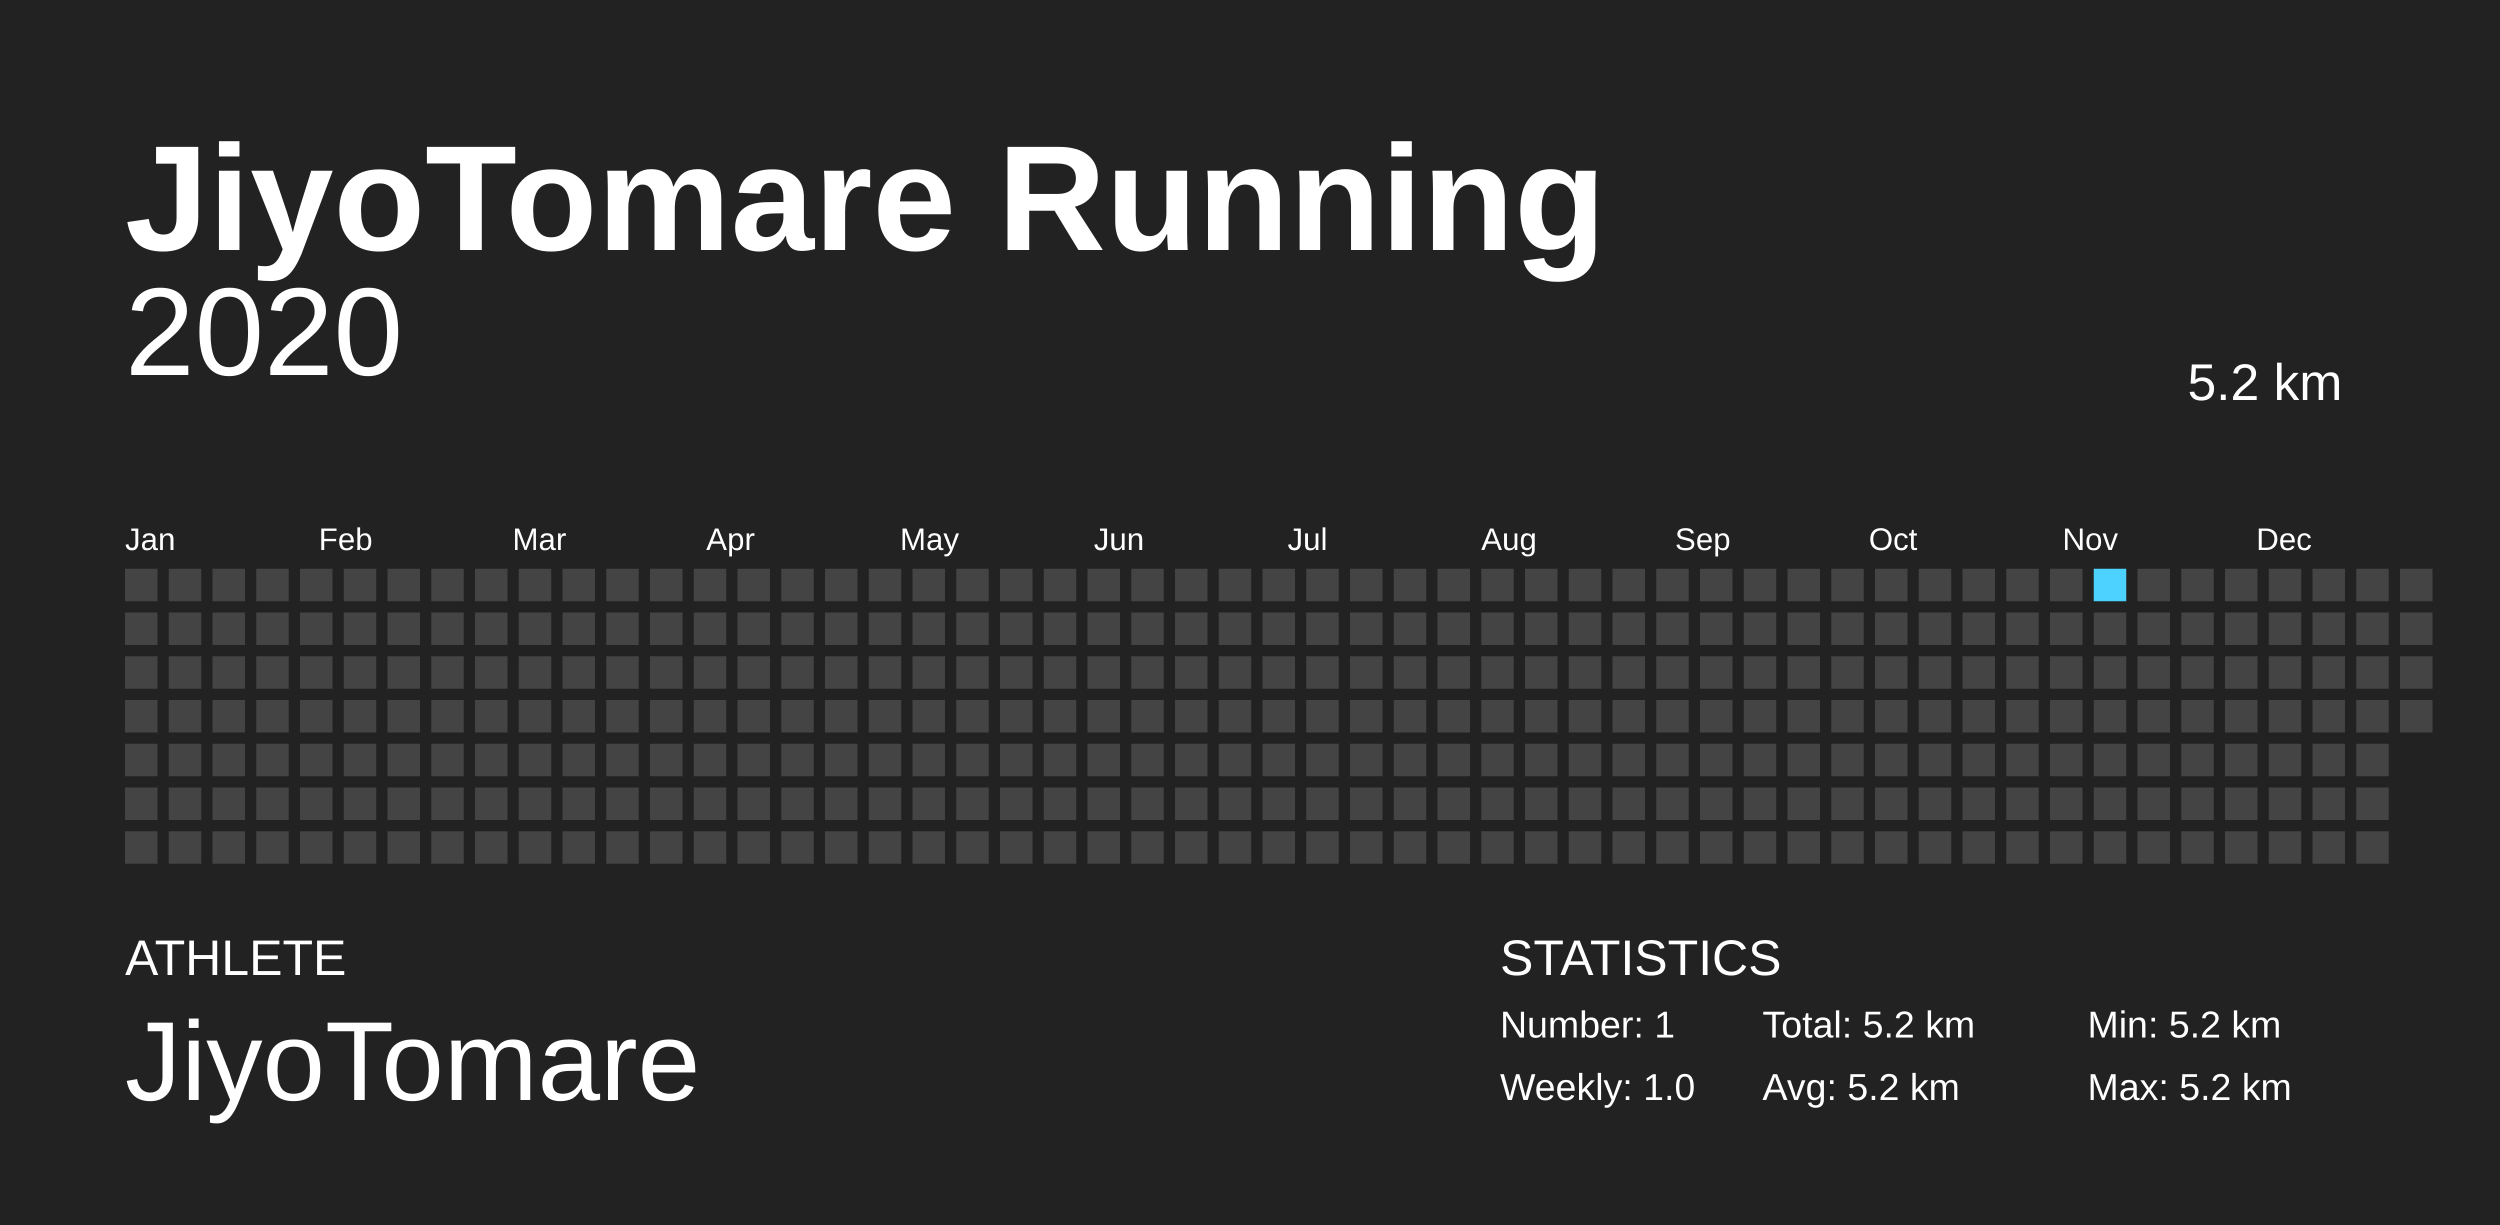
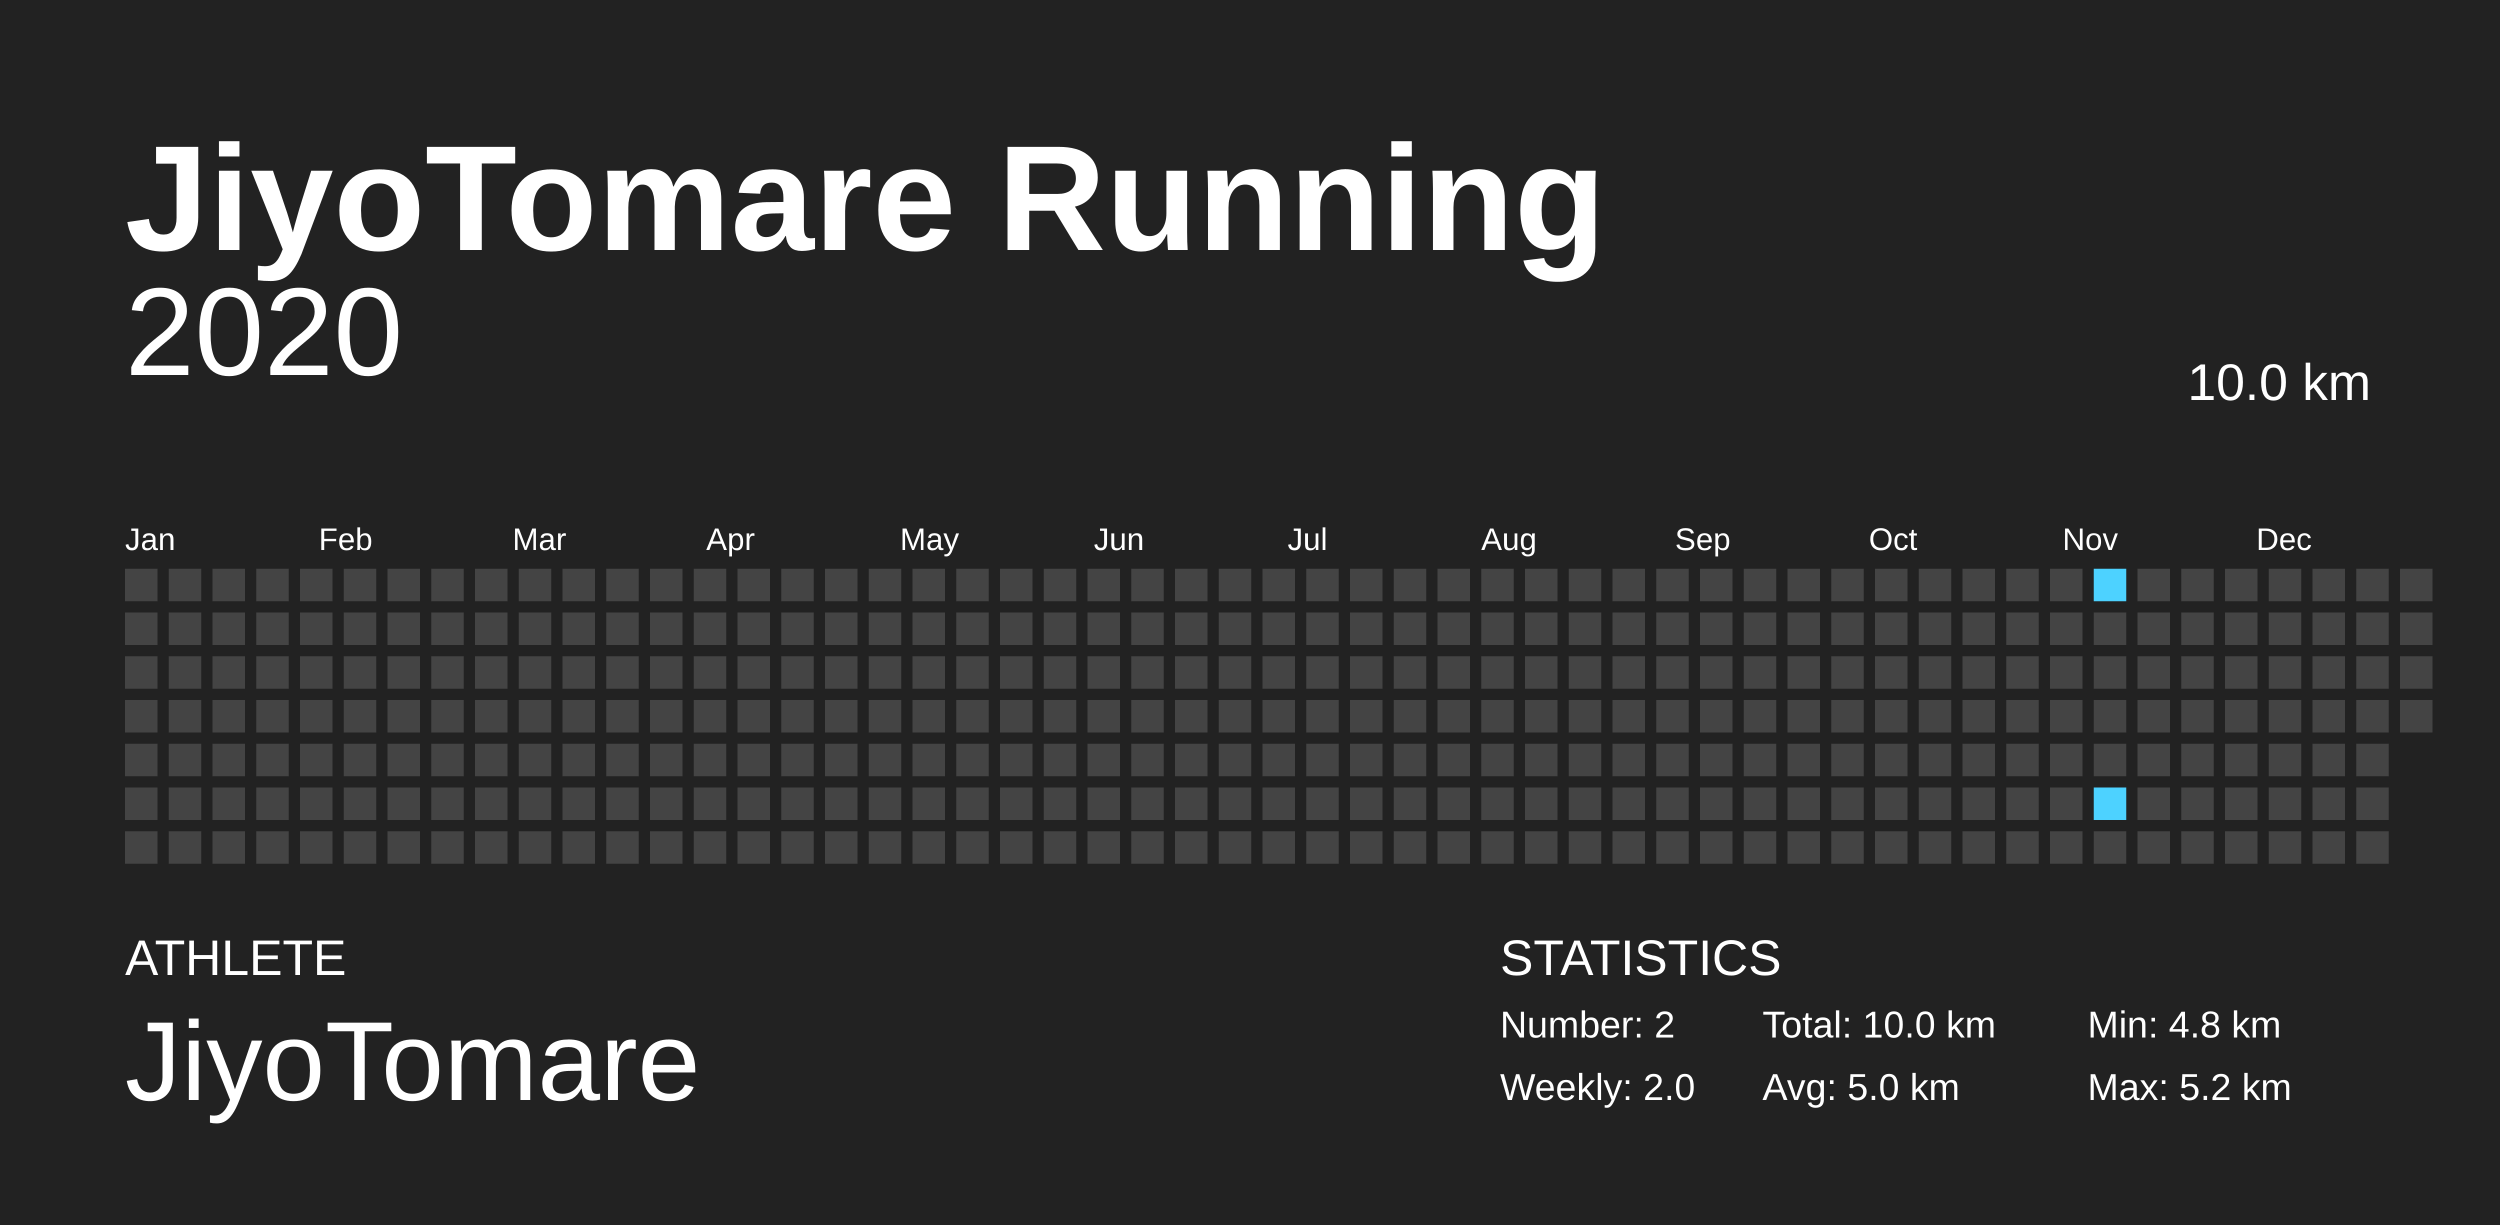
<svg xmlns="http://www.w3.org/2000/svg" baseProfile="full" height="98mm" version="1.1" viewBox="0,0,200,98" width="200mm">
  <defs />
  <rect fill="#222222" height="98" width="200" x="0" y="0" />
  <text fill="#FFFFFF" style="font-size:12px; font-family:Arial; font-weight:bold;" x="10" y="20">JiyoTomare Running</text>
  <text fill="#FFFFFF" style="font-size:4px; font-family:Arial" x="10" y="78">ATHLETE</text>
  <text fill="#FFFFFF" style="font-size:9px; font-family:Arial" x="10" y="88">JiyoTomare</text>
  <text fill="#FFFFFF" style="font-size:4px; font-family:Arial" x="120" y="78">STATISTICS</text>
-   <text fill="#FFFFFF" style="font-size:3px; font-family:Arial" x="120" y="83">Number: 1</text>
-   <text fill="#FFFFFF" style="font-size:3px; font-family:Arial" x="120" y="88">Weekly: 1.0</text>
-   <text fill="#FFFFFF" style="font-size:3px; font-family:Arial" x="141" y="83">Total: 5.2 km</text>
-   <text fill="#FFFFFF" style="font-size:3px; font-family:Arial" x="141" y="88">Avg: 5.2 km</text>
-   <text fill="#FFFFFF" style="font-size:3px; font-family:Arial" x="167" y="83">Min: 5.2 km</text>
+   <text fill="#FFFFFF" style="font-size:3px; font-family:Arial" x="120" y="83">Number: 2</text>
+   <text fill="#FFFFFF" style="font-size:3px; font-family:Arial" x="120" y="88">Weekly: 2.0</text>
+   <text fill="#FFFFFF" style="font-size:3px; font-family:Arial" x="141" y="83">Total: 10.0 km</text>
+   <text fill="#FFFFFF" style="font-size:3px; font-family:Arial" x="141" y="88">Avg: 5.0 km</text>
+   <text fill="#FFFFFF" style="font-size:3px; font-family:Arial" x="167" y="83">Min: 4.8 km</text>
  <text fill="#FFFFFF" style="font-size:3px; font-family:Arial" x="167" y="88">Max: 5.2 km</text>
  <text alignment-baseline="hanging" fill="#FFFFFF" style="font-size:10.0px; font-family:Arial;" x="10" y="30">2020</text>
-   <text alignment-baseline="hanging" fill="#FFFFFF" style="font-size:4.125px; font-family:Arial;" x="175" y="32">5.2 km</text>
+   <text alignment-baseline="hanging" fill="#FFFFFF" style="font-size:4.125px; font-family:Arial;" x="175" y="32">10.0 km</text>
  <text fill="#FFFFFF" style="font-size:2.5px; font-family:Arial" x="10.0" y="44">Jan</text>
  <text fill="#FFFFFF" style="font-size:2.5px; font-family:Arial" x="25.5" y="44">Feb</text>
  <text fill="#FFFFFF" style="font-size:2.5px; font-family:Arial" x="41.0" y="44">Mar</text>
  <text fill="#FFFFFF" style="font-size:2.5px; font-family:Arial" x="56.5" y="44">Apr</text>
  <text fill="#FFFFFF" style="font-size:2.5px; font-family:Arial" x="72.0" y="44">May</text>
  <text fill="#FFFFFF" style="font-size:2.5px; font-family:Arial" x="87.5" y="44">Jun</text>
  <text fill="#FFFFFF" style="font-size:2.5px; font-family:Arial" x="103.0" y="44">Jul</text>
  <text fill="#FFFFFF" style="font-size:2.5px; font-family:Arial" x="118.5" y="44">Aug</text>
  <text fill="#FFFFFF" style="font-size:2.5px; font-family:Arial" x="134.0" y="44">Sep</text>
  <text fill="#FFFFFF" style="font-size:2.5px; font-family:Arial" x="149.5" y="44">Oct</text>
  <text fill="#FFFFFF" style="font-size:2.5px; font-family:Arial" x="165.0" y="44">Nov</text>
  <text fill="#FFFFFF" style="font-size:2.5px; font-family:Arial" x="180.5" y="44">Dec</text>
  <rect fill="#444444" height="2.6" width="2.6" x="10.0" y="45.5" />
  <rect fill="#444444" height="2.6" width="2.6" x="10.0" y="49.0" />
  <rect fill="#444444" height="2.6" width="2.6" x="10.0" y="52.5" />
  <rect fill="#444444" height="2.6" width="2.6" x="10.0" y="56.0" />
  <rect fill="#444444" height="2.6" width="2.6" x="10.0" y="59.5" />
  <rect fill="#444444" height="2.6" width="2.6" x="10.0" y="63.0" />
  <rect fill="#444444" height="2.6" width="2.6" x="10.0" y="66.5" />
  <rect fill="#444444" height="2.6" width="2.6" x="13.5" y="45.5" />
  <rect fill="#444444" height="2.6" width="2.6" x="13.5" y="49.0" />
  <rect fill="#444444" height="2.6" width="2.6" x="13.5" y="52.5" />
  <rect fill="#444444" height="2.6" width="2.6" x="13.5" y="56.0" />
  <rect fill="#444444" height="2.6" width="2.6" x="13.5" y="59.5" />
  <rect fill="#444444" height="2.6" width="2.6" x="13.5" y="63.0" />
  <rect fill="#444444" height="2.6" width="2.6" x="13.5" y="66.5" />
  <rect fill="#444444" height="2.6" width="2.6" x="17.0" y="45.5" />
  <rect fill="#444444" height="2.6" width="2.6" x="17.0" y="49.0" />
  <rect fill="#444444" height="2.6" width="2.6" x="17.0" y="52.5" />
  <rect fill="#444444" height="2.6" width="2.6" x="17.0" y="56.0" />
  <rect fill="#444444" height="2.6" width="2.6" x="17.0" y="59.5" />
  <rect fill="#444444" height="2.6" width="2.6" x="17.0" y="63.0" />
  <rect fill="#444444" height="2.6" width="2.6" x="17.0" y="66.5" />
  <rect fill="#444444" height="2.6" width="2.6" x="20.5" y="45.5" />
  <rect fill="#444444" height="2.6" width="2.6" x="20.5" y="49.0" />
  <rect fill="#444444" height="2.6" width="2.6" x="20.5" y="52.5" />
  <rect fill="#444444" height="2.6" width="2.6" x="20.5" y="56.0" />
  <rect fill="#444444" height="2.6" width="2.6" x="20.5" y="59.5" />
  <rect fill="#444444" height="2.6" width="2.6" x="20.5" y="63.0" />
  <rect fill="#444444" height="2.6" width="2.6" x="20.5" y="66.5" />
  <rect fill="#444444" height="2.6" width="2.6" x="24.0" y="45.5" />
  <rect fill="#444444" height="2.6" width="2.6" x="24.0" y="49.0" />
  <rect fill="#444444" height="2.6" width="2.6" x="24.0" y="52.5" />
  <rect fill="#444444" height="2.6" width="2.6" x="24.0" y="56.0" />
  <rect fill="#444444" height="2.6" width="2.6" x="24.0" y="59.5" />
  <rect fill="#444444" height="2.6" width="2.6" x="24.0" y="63.0" />
  <rect fill="#444444" height="2.6" width="2.6" x="24.0" y="66.5" />
  <rect fill="#444444" height="2.6" width="2.6" x="27.5" y="45.5" />
  <rect fill="#444444" height="2.6" width="2.6" x="27.5" y="49.0" />
  <rect fill="#444444" height="2.6" width="2.6" x="27.5" y="52.5" />
  <rect fill="#444444" height="2.6" width="2.6" x="27.5" y="56.0" />
  <rect fill="#444444" height="2.6" width="2.6" x="27.5" y="59.5" />
  <rect fill="#444444" height="2.6" width="2.6" x="27.5" y="63.0" />
  <rect fill="#444444" height="2.6" width="2.6" x="27.5" y="66.5" />
  <rect fill="#444444" height="2.6" width="2.6" x="31.0" y="45.5" />
  <rect fill="#444444" height="2.6" width="2.6" x="31.0" y="49.0" />
  <rect fill="#444444" height="2.6" width="2.6" x="31.0" y="52.5" />
  <rect fill="#444444" height="2.6" width="2.6" x="31.0" y="56.0" />
  <rect fill="#444444" height="2.6" width="2.6" x="31.0" y="59.5" />
  <rect fill="#444444" height="2.6" width="2.6" x="31.0" y="63.0" />
  <rect fill="#444444" height="2.6" width="2.6" x="31.0" y="66.5" />
  <rect fill="#444444" height="2.6" width="2.6" x="34.5" y="45.5" />
  <rect fill="#444444" height="2.6" width="2.6" x="34.5" y="49.0" />
  <rect fill="#444444" height="2.6" width="2.6" x="34.5" y="52.5" />
  <rect fill="#444444" height="2.6" width="2.6" x="34.5" y="56.0" />
  <rect fill="#444444" height="2.6" width="2.6" x="34.5" y="59.5" />
  <rect fill="#444444" height="2.6" width="2.6" x="34.5" y="63.0" />
  <rect fill="#444444" height="2.6" width="2.6" x="34.5" y="66.5" />
  <rect fill="#444444" height="2.6" width="2.6" x="38.0" y="45.5" />
  <rect fill="#444444" height="2.6" width="2.6" x="38.0" y="49.0" />
  <rect fill="#444444" height="2.6" width="2.6" x="38.0" y="52.5" />
  <rect fill="#444444" height="2.6" width="2.6" x="38.0" y="56.0" />
  <rect fill="#444444" height="2.6" width="2.6" x="38.0" y="59.5" />
  <rect fill="#444444" height="2.6" width="2.6" x="38.0" y="63.0" />
  <rect fill="#444444" height="2.6" width="2.6" x="38.0" y="66.5" />
  <rect fill="#444444" height="2.6" width="2.6" x="41.5" y="45.5" />
  <rect fill="#444444" height="2.6" width="2.6" x="41.5" y="49.0" />
  <rect fill="#444444" height="2.6" width="2.6" x="41.5" y="52.5" />
  <rect fill="#444444" height="2.6" width="2.6" x="41.5" y="56.0" />
  <rect fill="#444444" height="2.6" width="2.6" x="41.5" y="59.5" />
  <rect fill="#444444" height="2.6" width="2.6" x="41.5" y="63.0" />
  <rect fill="#444444" height="2.6" width="2.6" x="41.5" y="66.5" />
  <rect fill="#444444" height="2.6" width="2.6" x="45.0" y="45.5" />
  <rect fill="#444444" height="2.6" width="2.6" x="45.0" y="49.0" />
  <rect fill="#444444" height="2.6" width="2.6" x="45.0" y="52.5" />
  <rect fill="#444444" height="2.6" width="2.6" x="45.0" y="56.0" />
  <rect fill="#444444" height="2.6" width="2.6" x="45.0" y="59.5" />
  <rect fill="#444444" height="2.6" width="2.6" x="45.0" y="63.0" />
  <rect fill="#444444" height="2.6" width="2.6" x="45.0" y="66.5" />
  <rect fill="#444444" height="2.6" width="2.6" x="48.5" y="45.5" />
  <rect fill="#444444" height="2.6" width="2.6" x="48.5" y="49.0" />
  <rect fill="#444444" height="2.6" width="2.6" x="48.5" y="52.5" />
  <rect fill="#444444" height="2.6" width="2.6" x="48.5" y="56.0" />
  <rect fill="#444444" height="2.6" width="2.6" x="48.5" y="59.5" />
  <rect fill="#444444" height="2.6" width="2.6" x="48.5" y="63.0" />
  <rect fill="#444444" height="2.6" width="2.6" x="48.5" y="66.5" />
  <rect fill="#444444" height="2.6" width="2.6" x="52.0" y="45.5" />
  <rect fill="#444444" height="2.6" width="2.6" x="52.0" y="49.0" />
  <rect fill="#444444" height="2.6" width="2.6" x="52.0" y="52.5" />
  <rect fill="#444444" height="2.6" width="2.6" x="52.0" y="56.0" />
  <rect fill="#444444" height="2.6" width="2.6" x="52.0" y="59.5" />
  <rect fill="#444444" height="2.6" width="2.6" x="52.0" y="63.0" />
  <rect fill="#444444" height="2.6" width="2.6" x="52.0" y="66.5" />
  <rect fill="#444444" height="2.6" width="2.6" x="55.5" y="45.5" />
  <rect fill="#444444" height="2.6" width="2.6" x="55.5" y="49.0" />
  <rect fill="#444444" height="2.6" width="2.6" x="55.5" y="52.5" />
  <rect fill="#444444" height="2.6" width="2.6" x="55.5" y="56.0" />
  <rect fill="#444444" height="2.6" width="2.6" x="55.5" y="59.5" />
  <rect fill="#444444" height="2.6" width="2.6" x="55.5" y="63.0" />
  <rect fill="#444444" height="2.6" width="2.6" x="55.5" y="66.5" />
  <rect fill="#444444" height="2.6" width="2.6" x="59.0" y="45.5" />
  <rect fill="#444444" height="2.6" width="2.6" x="59.0" y="49.0" />
  <rect fill="#444444" height="2.6" width="2.6" x="59.0" y="52.5" />
  <rect fill="#444444" height="2.6" width="2.6" x="59.0" y="56.0" />
  <rect fill="#444444" height="2.6" width="2.6" x="59.0" y="59.5" />
  <rect fill="#444444" height="2.6" width="2.6" x="59.0" y="63.0" />
  <rect fill="#444444" height="2.6" width="2.6" x="59.0" y="66.5" />
  <rect fill="#444444" height="2.6" width="2.6" x="62.5" y="45.5" />
  <rect fill="#444444" height="2.6" width="2.6" x="62.5" y="49.0" />
  <rect fill="#444444" height="2.6" width="2.6" x="62.5" y="52.5" />
  <rect fill="#444444" height="2.6" width="2.6" x="62.5" y="56.0" />
  <rect fill="#444444" height="2.6" width="2.6" x="62.5" y="59.5" />
  <rect fill="#444444" height="2.6" width="2.6" x="62.5" y="63.0" />
  <rect fill="#444444" height="2.6" width="2.6" x="62.5" y="66.5" />
  <rect fill="#444444" height="2.6" width="2.6" x="66.0" y="45.5" />
  <rect fill="#444444" height="2.6" width="2.6" x="66.0" y="49.0" />
  <rect fill="#444444" height="2.6" width="2.6" x="66.0" y="52.5" />
  <rect fill="#444444" height="2.6" width="2.6" x="66.0" y="56.0" />
  <rect fill="#444444" height="2.6" width="2.6" x="66.0" y="59.5" />
  <rect fill="#444444" height="2.6" width="2.6" x="66.0" y="63.0" />
  <rect fill="#444444" height="2.6" width="2.6" x="66.0" y="66.5" />
  <rect fill="#444444" height="2.6" width="2.6" x="69.5" y="45.5" />
  <rect fill="#444444" height="2.6" width="2.6" x="69.5" y="49.0" />
  <rect fill="#444444" height="2.6" width="2.6" x="69.5" y="52.5" />
  <rect fill="#444444" height="2.6" width="2.6" x="69.5" y="56.0" />
  <rect fill="#444444" height="2.6" width="2.6" x="69.5" y="59.5" />
  <rect fill="#444444" height="2.6" width="2.6" x="69.5" y="63.0" />
  <rect fill="#444444" height="2.6" width="2.6" x="69.5" y="66.5" />
  <rect fill="#444444" height="2.6" width="2.6" x="73.0" y="45.5" />
  <rect fill="#444444" height="2.6" width="2.6" x="73.0" y="49.0" />
  <rect fill="#444444" height="2.6" width="2.6" x="73.0" y="52.5" />
  <rect fill="#444444" height="2.6" width="2.6" x="73.0" y="56.0" />
  <rect fill="#444444" height="2.6" width="2.6" x="73.0" y="59.5" />
  <rect fill="#444444" height="2.6" width="2.6" x="73.0" y="63.0" />
  <rect fill="#444444" height="2.6" width="2.6" x="73.0" y="66.5" />
  <rect fill="#444444" height="2.6" width="2.6" x="76.5" y="45.5" />
  <rect fill="#444444" height="2.6" width="2.6" x="76.5" y="49.0" />
  <rect fill="#444444" height="2.6" width="2.6" x="76.5" y="52.5" />
  <rect fill="#444444" height="2.6" width="2.6" x="76.5" y="56.0" />
  <rect fill="#444444" height="2.6" width="2.6" x="76.5" y="59.5" />
  <rect fill="#444444" height="2.6" width="2.6" x="76.5" y="63.0" />
  <rect fill="#444444" height="2.6" width="2.6" x="76.5" y="66.5" />
  <rect fill="#444444" height="2.6" width="2.6" x="80.0" y="45.5" />
  <rect fill="#444444" height="2.6" width="2.6" x="80.0" y="49.0" />
  <rect fill="#444444" height="2.6" width="2.6" x="80.0" y="52.5" />
  <rect fill="#444444" height="2.6" width="2.6" x="80.0" y="56.0" />
  <rect fill="#444444" height="2.6" width="2.6" x="80.0" y="59.5" />
  <rect fill="#444444" height="2.6" width="2.6" x="80.0" y="63.0" />
  <rect fill="#444444" height="2.6" width="2.6" x="80.0" y="66.5" />
  <rect fill="#444444" height="2.6" width="2.6" x="83.5" y="45.5" />
  <rect fill="#444444" height="2.6" width="2.6" x="83.5" y="49.0" />
  <rect fill="#444444" height="2.6" width="2.6" x="83.5" y="52.5" />
  <rect fill="#444444" height="2.6" width="2.6" x="83.5" y="56.0" />
  <rect fill="#444444" height="2.6" width="2.6" x="83.5" y="59.5" />
  <rect fill="#444444" height="2.6" width="2.6" x="83.5" y="63.0" />
  <rect fill="#444444" height="2.6" width="2.6" x="83.5" y="66.5" />
  <rect fill="#444444" height="2.6" width="2.6" x="87.0" y="45.5" />
  <rect fill="#444444" height="2.6" width="2.6" x="87.0" y="49.0" />
  <rect fill="#444444" height="2.6" width="2.6" x="87.0" y="52.5" />
  <rect fill="#444444" height="2.6" width="2.6" x="87.0" y="56.0" />
  <rect fill="#444444" height="2.6" width="2.6" x="87.0" y="59.5" />
  <rect fill="#444444" height="2.6" width="2.6" x="87.0" y="63.0" />
  <rect fill="#444444" height="2.6" width="2.6" x="87.0" y="66.5" />
  <rect fill="#444444" height="2.6" width="2.6" x="90.5" y="45.5" />
  <rect fill="#444444" height="2.6" width="2.6" x="90.5" y="49.0" />
  <rect fill="#444444" height="2.6" width="2.6" x="90.5" y="52.5" />
  <rect fill="#444444" height="2.6" width="2.6" x="90.5" y="56.0" />
  <rect fill="#444444" height="2.6" width="2.6" x="90.5" y="59.5" />
  <rect fill="#444444" height="2.6" width="2.6" x="90.5" y="63.0" />
  <rect fill="#444444" height="2.6" width="2.6" x="90.5" y="66.5" />
  <rect fill="#444444" height="2.6" width="2.6" x="94.0" y="45.5" />
  <rect fill="#444444" height="2.6" width="2.6" x="94.0" y="49.0" />
  <rect fill="#444444" height="2.6" width="2.6" x="94.0" y="52.5" />
  <rect fill="#444444" height="2.6" width="2.6" x="94.0" y="56.0" />
  <rect fill="#444444" height="2.6" width="2.6" x="94.0" y="59.5" />
  <rect fill="#444444" height="2.6" width="2.6" x="94.0" y="63.0" />
  <rect fill="#444444" height="2.6" width="2.6" x="94.0" y="66.5" />
  <rect fill="#444444" height="2.6" width="2.6" x="97.5" y="45.5" />
  <rect fill="#444444" height="2.6" width="2.6" x="97.5" y="49.0" />
  <rect fill="#444444" height="2.6" width="2.6" x="97.5" y="52.5" />
  <rect fill="#444444" height="2.6" width="2.6" x="97.5" y="56.0" />
  <rect fill="#444444" height="2.6" width="2.6" x="97.5" y="59.5" />
  <rect fill="#444444" height="2.6" width="2.6" x="97.5" y="63.0" />
  <rect fill="#444444" height="2.6" width="2.6" x="97.5" y="66.5" />
  <rect fill="#444444" height="2.6" width="2.6" x="101.0" y="45.5" />
  <rect fill="#444444" height="2.6" width="2.6" x="101.0" y="49.0" />
  <rect fill="#444444" height="2.6" width="2.6" x="101.0" y="52.5" />
  <rect fill="#444444" height="2.6" width="2.6" x="101.0" y="56.0" />
  <rect fill="#444444" height="2.6" width="2.6" x="101.0" y="59.5" />
  <rect fill="#444444" height="2.6" width="2.6" x="101.0" y="63.0" />
  <rect fill="#444444" height="2.6" width="2.6" x="101.0" y="66.5" />
  <rect fill="#444444" height="2.6" width="2.6" x="104.5" y="45.5" />
  <rect fill="#444444" height="2.6" width="2.6" x="104.5" y="49.0" />
  <rect fill="#444444" height="2.6" width="2.6" x="104.5" y="52.5" />
  <rect fill="#444444" height="2.6" width="2.6" x="104.5" y="56.0" />
  <rect fill="#444444" height="2.6" width="2.6" x="104.5" y="59.5" />
  <rect fill="#444444" height="2.6" width="2.6" x="104.5" y="63.0" />
  <rect fill="#444444" height="2.6" width="2.6" x="104.5" y="66.5" />
  <rect fill="#444444" height="2.6" width="2.6" x="108.0" y="45.5" />
  <rect fill="#444444" height="2.6" width="2.6" x="108.0" y="49.0" />
  <rect fill="#444444" height="2.6" width="2.6" x="108.0" y="52.5" />
  <rect fill="#444444" height="2.6" width="2.6" x="108.0" y="56.0" />
  <rect fill="#444444" height="2.6" width="2.6" x="108.0" y="59.5" />
  <rect fill="#444444" height="2.6" width="2.6" x="108.0" y="63.0" />
  <rect fill="#444444" height="2.6" width="2.6" x="108.0" y="66.5" />
  <rect fill="#444444" height="2.6" width="2.6" x="111.5" y="45.5" />
  <rect fill="#444444" height="2.6" width="2.6" x="111.5" y="49.0" />
  <rect fill="#444444" height="2.6" width="2.6" x="111.5" y="52.5" />
  <rect fill="#444444" height="2.6" width="2.6" x="111.5" y="56.0" />
  <rect fill="#444444" height="2.6" width="2.6" x="111.5" y="59.5" />
  <rect fill="#444444" height="2.6" width="2.6" x="111.5" y="63.0" />
  <rect fill="#444444" height="2.6" width="2.6" x="111.5" y="66.5" />
  <rect fill="#444444" height="2.6" width="2.6" x="115.0" y="45.5" />
  <rect fill="#444444" height="2.6" width="2.6" x="115.0" y="49.0" />
  <rect fill="#444444" height="2.6" width="2.6" x="115.0" y="52.5" />
  <rect fill="#444444" height="2.6" width="2.6" x="115.0" y="56.0" />
  <rect fill="#444444" height="2.6" width="2.6" x="115.0" y="59.5" />
  <rect fill="#444444" height="2.6" width="2.6" x="115.0" y="63.0" />
  <rect fill="#444444" height="2.6" width="2.6" x="115.0" y="66.5" />
  <rect fill="#444444" height="2.6" width="2.6" x="118.5" y="45.5" />
  <rect fill="#444444" height="2.6" width="2.6" x="118.5" y="49.0" />
  <rect fill="#444444" height="2.6" width="2.6" x="118.5" y="52.5" />
  <rect fill="#444444" height="2.6" width="2.6" x="118.5" y="56.0" />
  <rect fill="#444444" height="2.6" width="2.6" x="118.5" y="59.5" />
  <rect fill="#444444" height="2.6" width="2.6" x="118.5" y="63.0" />
  <rect fill="#444444" height="2.6" width="2.6" x="118.5" y="66.5" />
  <rect fill="#444444" height="2.6" width="2.6" x="122.0" y="45.5" />
  <rect fill="#444444" height="2.6" width="2.6" x="122.0" y="49.0" />
  <rect fill="#444444" height="2.6" width="2.6" x="122.0" y="52.5" />
  <rect fill="#444444" height="2.6" width="2.6" x="122.0" y="56.0" />
  <rect fill="#444444" height="2.6" width="2.6" x="122.0" y="59.5" />
  <rect fill="#444444" height="2.6" width="2.6" x="122.0" y="63.0" />
  <rect fill="#444444" height="2.6" width="2.6" x="122.0" y="66.5" />
  <rect fill="#444444" height="2.6" width="2.6" x="125.5" y="45.5" />
  <rect fill="#444444" height="2.6" width="2.6" x="125.5" y="49.0" />
  <rect fill="#444444" height="2.6" width="2.6" x="125.5" y="52.5" />
  <rect fill="#444444" height="2.6" width="2.6" x="125.5" y="56.0" />
  <rect fill="#444444" height="2.6" width="2.6" x="125.5" y="59.5" />
  <rect fill="#444444" height="2.6" width="2.6" x="125.5" y="63.0" />
  <rect fill="#444444" height="2.6" width="2.6" x="125.5" y="66.5" />
  <rect fill="#444444" height="2.6" width="2.6" x="129.0" y="45.5" />
  <rect fill="#444444" height="2.6" width="2.6" x="129.0" y="49.0" />
  <rect fill="#444444" height="2.6" width="2.6" x="129.0" y="52.5" />
  <rect fill="#444444" height="2.6" width="2.6" x="129.0" y="56.0" />
  <rect fill="#444444" height="2.6" width="2.6" x="129.0" y="59.5" />
  <rect fill="#444444" height="2.6" width="2.6" x="129.0" y="63.0" />
  <rect fill="#444444" height="2.6" width="2.6" x="129.0" y="66.5" />
  <rect fill="#444444" height="2.6" width="2.6" x="132.5" y="45.5" />
  <rect fill="#444444" height="2.6" width="2.6" x="132.5" y="49.0" />
  <rect fill="#444444" height="2.6" width="2.6" x="132.5" y="52.5" />
  <rect fill="#444444" height="2.6" width="2.6" x="132.5" y="56.0" />
  <rect fill="#444444" height="2.6" width="2.6" x="132.5" y="59.5" />
  <rect fill="#444444" height="2.6" width="2.6" x="132.5" y="63.0" />
  <rect fill="#444444" height="2.6" width="2.6" x="132.5" y="66.5" />
  <rect fill="#444444" height="2.6" width="2.6" x="136.0" y="45.5" />
  <rect fill="#444444" height="2.6" width="2.6" x="136.0" y="49.0" />
  <rect fill="#444444" height="2.6" width="2.6" x="136.0" y="52.5" />
  <rect fill="#444444" height="2.6" width="2.6" x="136.0" y="56.0" />
  <rect fill="#444444" height="2.6" width="2.6" x="136.0" y="59.5" />
  <rect fill="#444444" height="2.6" width="2.6" x="136.0" y="63.0" />
  <rect fill="#444444" height="2.6" width="2.6" x="136.0" y="66.5" />
  <rect fill="#444444" height="2.6" width="2.6" x="139.5" y="45.5" />
  <rect fill="#444444" height="2.6" width="2.6" x="139.5" y="49.0" />
  <rect fill="#444444" height="2.6" width="2.6" x="139.5" y="52.5" />
  <rect fill="#444444" height="2.6" width="2.6" x="139.5" y="56.0" />
  <rect fill="#444444" height="2.6" width="2.6" x="139.5" y="59.5" />
  <rect fill="#444444" height="2.6" width="2.6" x="139.5" y="63.0" />
  <rect fill="#444444" height="2.6" width="2.6" x="139.5" y="66.5" />
  <rect fill="#444444" height="2.6" width="2.6" x="143.0" y="45.5" />
  <rect fill="#444444" height="2.6" width="2.6" x="143.0" y="49.0" />
  <rect fill="#444444" height="2.6" width="2.6" x="143.0" y="52.5" />
  <rect fill="#444444" height="2.6" width="2.6" x="143.0" y="56.0" />
  <rect fill="#444444" height="2.6" width="2.6" x="143.0" y="59.5" />
  <rect fill="#444444" height="2.6" width="2.6" x="143.0" y="63.0" />
  <rect fill="#444444" height="2.6" width="2.6" x="143.0" y="66.5" />
  <rect fill="#444444" height="2.6" width="2.6" x="146.5" y="45.5" />
  <rect fill="#444444" height="2.6" width="2.6" x="146.5" y="49.0" />
  <rect fill="#444444" height="2.6" width="2.6" x="146.5" y="52.5" />
  <rect fill="#444444" height="2.6" width="2.6" x="146.5" y="56.0" />
  <rect fill="#444444" height="2.6" width="2.6" x="146.5" y="59.5" />
  <rect fill="#444444" height="2.6" width="2.6" x="146.5" y="63.0" />
  <rect fill="#444444" height="2.6" width="2.6" x="146.5" y="66.5" />
  <rect fill="#444444" height="2.6" width="2.6" x="150.0" y="45.5" />
  <rect fill="#444444" height="2.6" width="2.6" x="150.0" y="49.0" />
  <rect fill="#444444" height="2.6" width="2.6" x="150.0" y="52.5" />
  <rect fill="#444444" height="2.6" width="2.6" x="150.0" y="56.0" />
  <rect fill="#444444" height="2.6" width="2.6" x="150.0" y="59.5" />
  <rect fill="#444444" height="2.6" width="2.6" x="150.0" y="63.0" />
  <rect fill="#444444" height="2.6" width="2.6" x="150.0" y="66.5" />
  <rect fill="#444444" height="2.6" width="2.6" x="153.5" y="45.5" />
  <rect fill="#444444" height="2.6" width="2.6" x="153.5" y="49.0" />
  <rect fill="#444444" height="2.6" width="2.6" x="153.5" y="52.5" />
  <rect fill="#444444" height="2.6" width="2.6" x="153.5" y="56.0" />
  <rect fill="#444444" height="2.6" width="2.6" x="153.5" y="59.5" />
  <rect fill="#444444" height="2.6" width="2.6" x="153.5" y="63.0" />
  <rect fill="#444444" height="2.6" width="2.6" x="153.5" y="66.5" />
  <rect fill="#444444" height="2.6" width="2.6" x="157.0" y="45.5" />
  <rect fill="#444444" height="2.6" width="2.6" x="157.0" y="49.0" />
  <rect fill="#444444" height="2.6" width="2.6" x="157.0" y="52.5" />
  <rect fill="#444444" height="2.6" width="2.6" x="157.0" y="56.0" />
  <rect fill="#444444" height="2.6" width="2.6" x="157.0" y="59.5" />
  <rect fill="#444444" height="2.6" width="2.6" x="157.0" y="63.0" />
  <rect fill="#444444" height="2.6" width="2.6" x="157.0" y="66.5" />
  <rect fill="#444444" height="2.6" width="2.6" x="160.5" y="45.5" />
  <rect fill="#444444" height="2.6" width="2.6" x="160.5" y="49.0" />
  <rect fill="#444444" height="2.6" width="2.6" x="160.5" y="52.5" />
  <rect fill="#444444" height="2.6" width="2.6" x="160.5" y="56.0" />
  <rect fill="#444444" height="2.6" width="2.6" x="160.5" y="59.5" />
  <rect fill="#444444" height="2.6" width="2.6" x="160.5" y="63.0" />
  <rect fill="#444444" height="2.6" width="2.6" x="160.5" y="66.5" />
  <rect fill="#444444" height="2.6" width="2.6" x="164.0" y="45.5" />
  <rect fill="#444444" height="2.6" width="2.6" x="164.0" y="49.0" />
  <rect fill="#444444" height="2.6" width="2.6" x="164.0" y="52.5" />
  <rect fill="#444444" height="2.6" width="2.6" x="164.0" y="56.0" />
  <rect fill="#444444" height="2.6" width="2.6" x="164.0" y="59.5" />
  <rect fill="#444444" height="2.6" width="2.6" x="164.0" y="63.0" />
  <rect fill="#444444" height="2.6" width="2.6" x="164.0" y="66.5" />
-   <rect fill="#4DD2FF" height="2.6" width="2.6" x="167.5" y="45.5" />
+   <rect fill="#4dd2ff" height="2.6" width="2.6" x="167.5" y="45.5" />
  <rect fill="#444444" height="2.6" width="2.6" x="167.5" y="49.0" />
  <rect fill="#444444" height="2.6" width="2.6" x="167.5" y="52.5" />
  <rect fill="#444444" height="2.6" width="2.6" x="167.5" y="56.0" />
  <rect fill="#444444" height="2.6" width="2.6" x="167.5" y="59.5" />
-   <rect fill="#444444" height="2.6" width="2.6" x="167.5" y="63.0" />
+   <rect fill="#4dd2ff" height="2.6" width="2.6" x="167.5" y="63.0" />
  <rect fill="#444444" height="2.6" width="2.6" x="167.5" y="66.5" />
  <rect fill="#444444" height="2.6" width="2.6" x="171.0" y="45.5" />
  <rect fill="#444444" height="2.6" width="2.6" x="171.0" y="49.0" />
  <rect fill="#444444" height="2.6" width="2.6" x="171.0" y="52.5" />
  <rect fill="#444444" height="2.6" width="2.6" x="171.0" y="56.0" />
  <rect fill="#444444" height="2.6" width="2.6" x="171.0" y="59.5" />
  <rect fill="#444444" height="2.6" width="2.6" x="171.0" y="63.0" />
  <rect fill="#444444" height="2.6" width="2.6" x="171.0" y="66.5" />
  <rect fill="#444444" height="2.6" width="2.6" x="174.5" y="45.5" />
  <rect fill="#444444" height="2.6" width="2.6" x="174.5" y="49.0" />
  <rect fill="#444444" height="2.6" width="2.6" x="174.5" y="52.5" />
  <rect fill="#444444" height="2.6" width="2.6" x="174.5" y="56.0" />
  <rect fill="#444444" height="2.6" width="2.6" x="174.5" y="59.5" />
  <rect fill="#444444" height="2.6" width="2.6" x="174.5" y="63.0" />
  <rect fill="#444444" height="2.6" width="2.6" x="174.5" y="66.5" />
  <rect fill="#444444" height="2.6" width="2.6" x="178.0" y="45.5" />
  <rect fill="#444444" height="2.6" width="2.6" x="178.0" y="49.0" />
  <rect fill="#444444" height="2.6" width="2.6" x="178.0" y="52.5" />
  <rect fill="#444444" height="2.6" width="2.6" x="178.0" y="56.0" />
  <rect fill="#444444" height="2.6" width="2.6" x="178.0" y="59.5" />
  <rect fill="#444444" height="2.6" width="2.6" x="178.0" y="63.0" />
  <rect fill="#444444" height="2.6" width="2.6" x="178.0" y="66.5" />
  <rect fill="#444444" height="2.6" width="2.6" x="181.5" y="45.5" />
  <rect fill="#444444" height="2.6" width="2.6" x="181.5" y="49.0" />
  <rect fill="#444444" height="2.6" width="2.6" x="181.5" y="52.5" />
  <rect fill="#444444" height="2.6" width="2.6" x="181.5" y="56.0" />
  <rect fill="#444444" height="2.6" width="2.6" x="181.5" y="59.5" />
  <rect fill="#444444" height="2.6" width="2.6" x="181.5" y="63.0" />
  <rect fill="#444444" height="2.6" width="2.6" x="181.5" y="66.5" />
  <rect fill="#444444" height="2.6" width="2.6" x="185.0" y="45.5" />
  <rect fill="#444444" height="2.6" width="2.6" x="185.0" y="49.0" />
  <rect fill="#444444" height="2.6" width="2.6" x="185.0" y="52.5" />
  <rect fill="#444444" height="2.6" width="2.6" x="185.0" y="56.0" />
  <rect fill="#444444" height="2.6" width="2.6" x="185.0" y="59.5" />
  <rect fill="#444444" height="2.6" width="2.6" x="185.0" y="63.0" />
  <rect fill="#444444" height="2.6" width="2.6" x="185.0" y="66.5" />
  <rect fill="#444444" height="2.6" width="2.6" x="188.5" y="45.5" />
  <rect fill="#444444" height="2.6" width="2.6" x="188.5" y="49.0" />
  <rect fill="#444444" height="2.6" width="2.6" x="188.5" y="52.5" />
  <rect fill="#444444" height="2.6" width="2.6" x="188.5" y="56.0" />
  <rect fill="#444444" height="2.6" width="2.6" x="188.5" y="59.5" />
  <rect fill="#444444" height="2.6" width="2.6" x="188.5" y="63.0" />
  <rect fill="#444444" height="2.6" width="2.6" x="188.5" y="66.5" />
  <rect fill="#444444" height="2.6" width="2.6" x="192.0" y="45.5" />
  <rect fill="#444444" height="2.6" width="2.6" x="192.0" y="49.0" />
  <rect fill="#444444" height="2.6" width="2.6" x="192.0" y="52.5" />
  <rect fill="#444444" height="2.6" width="2.6" x="192.0" y="56.0" />
</svg>
